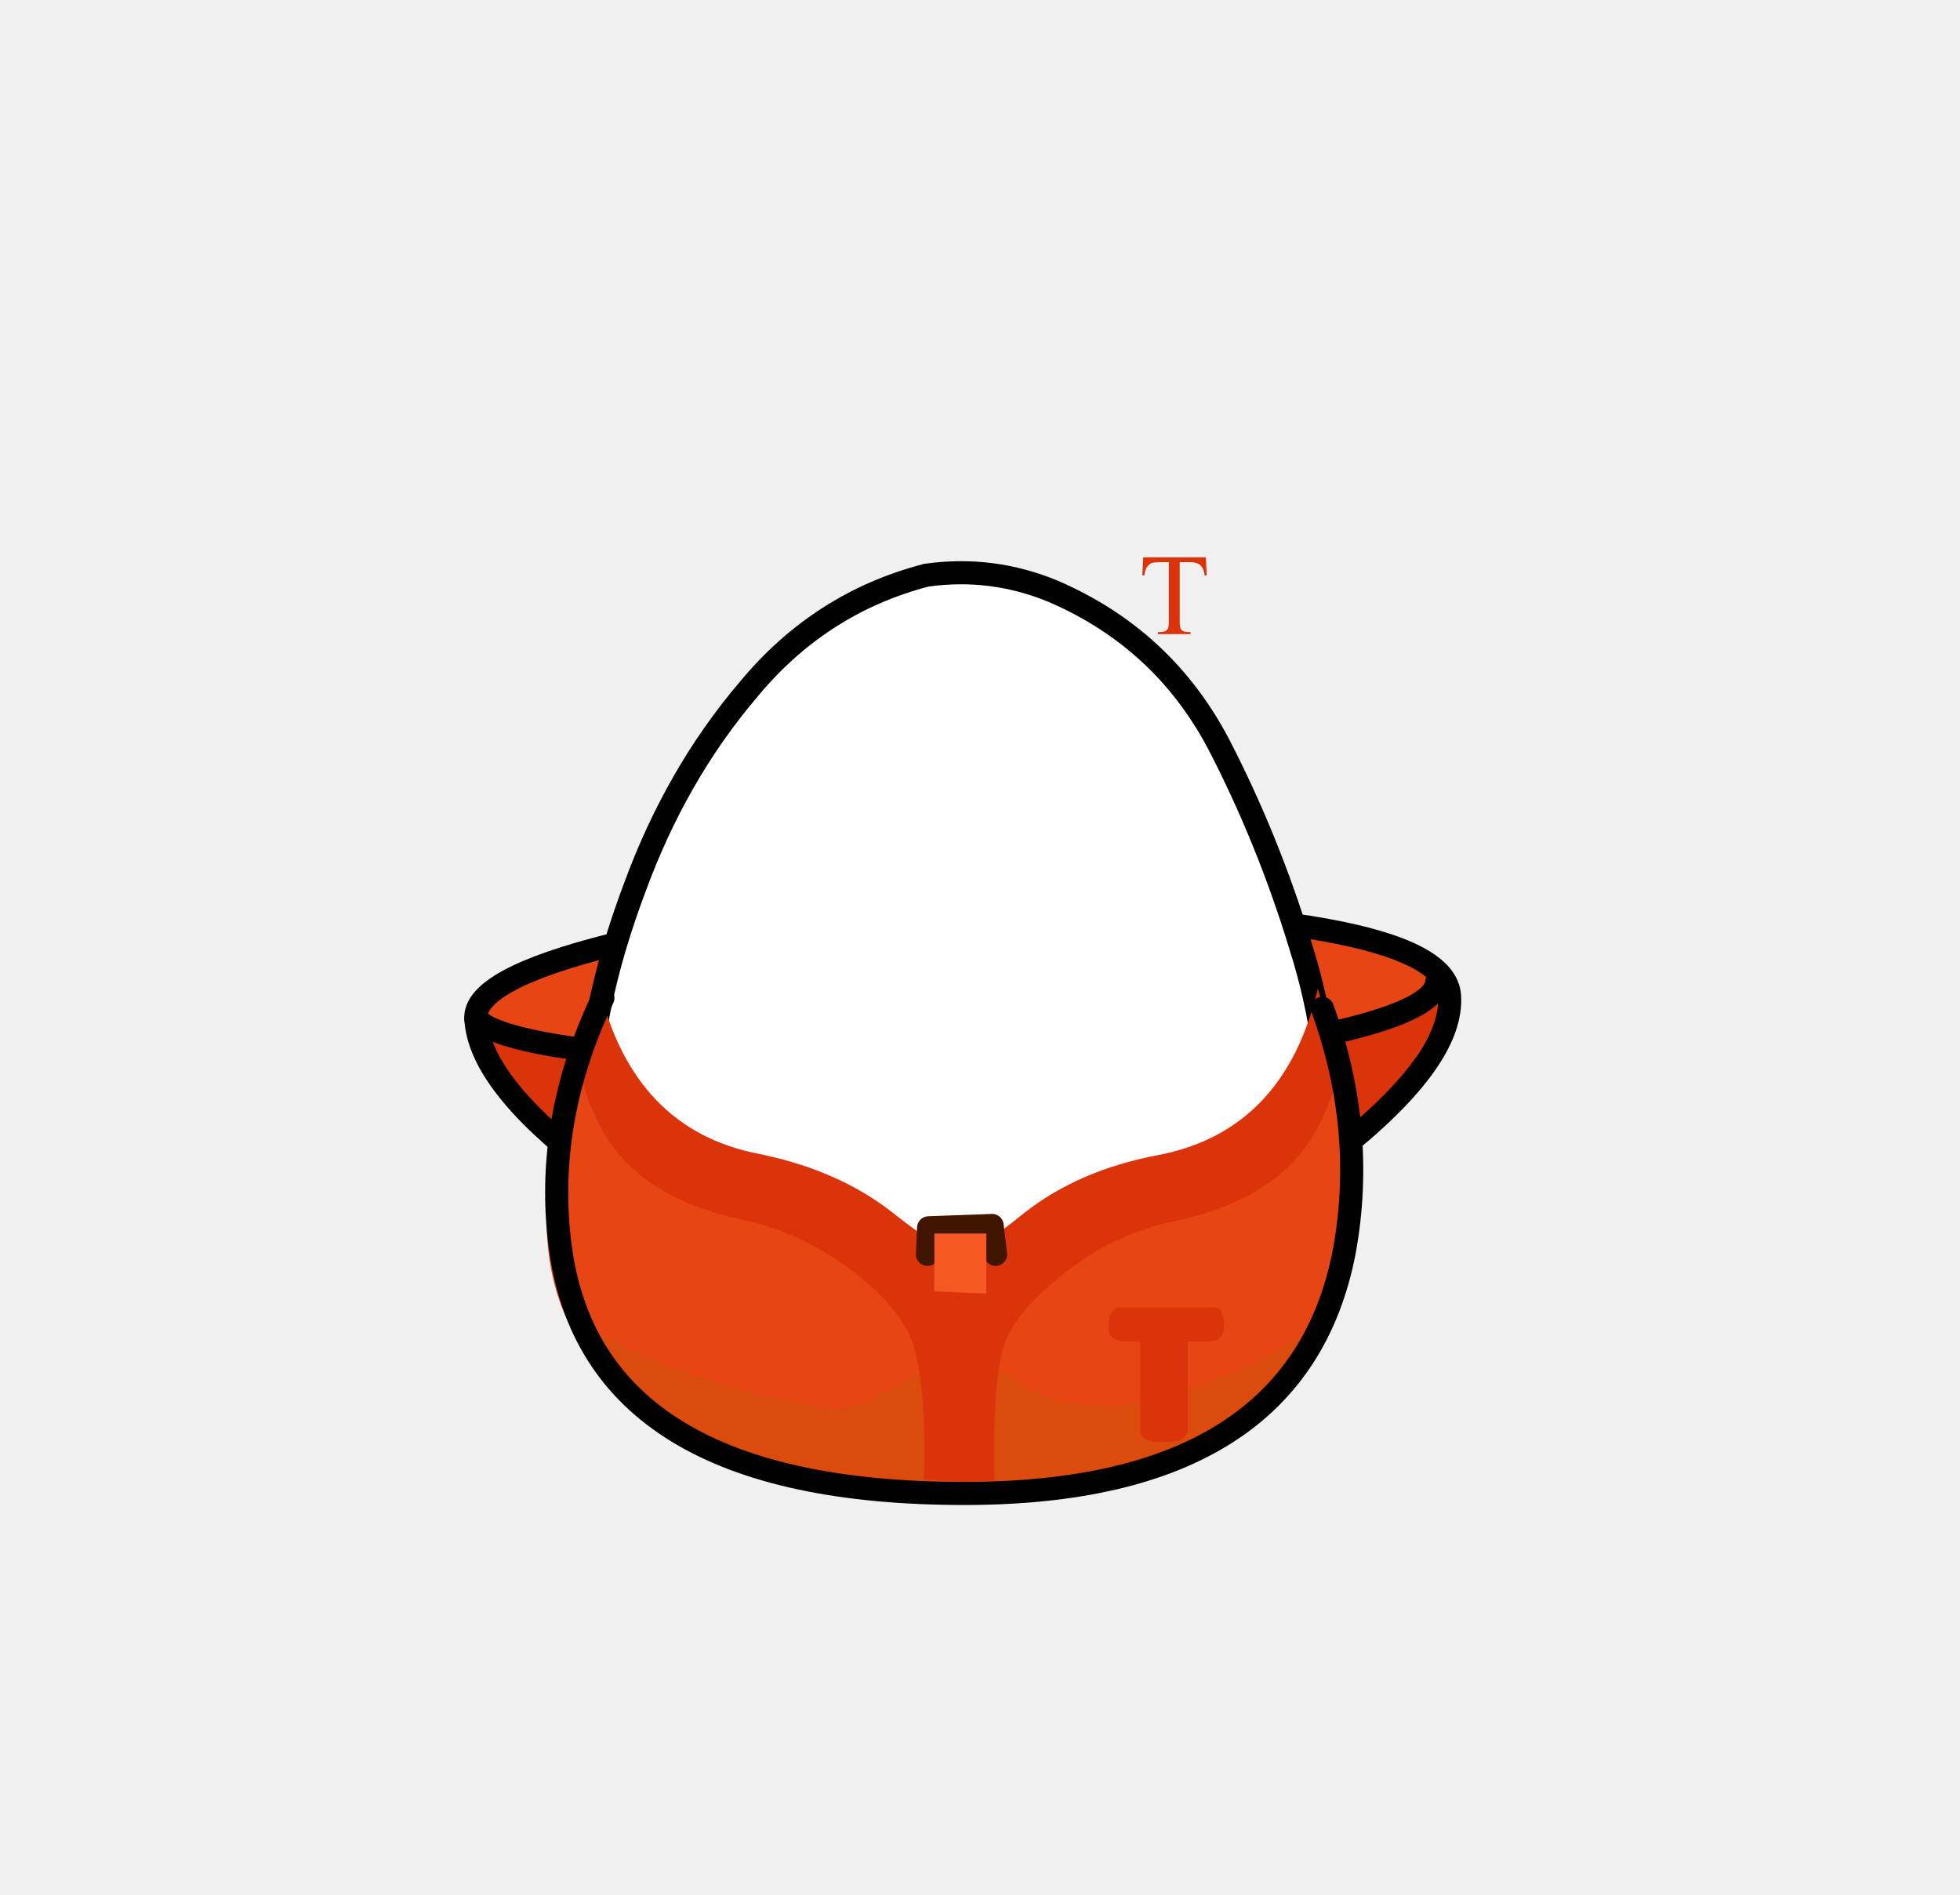
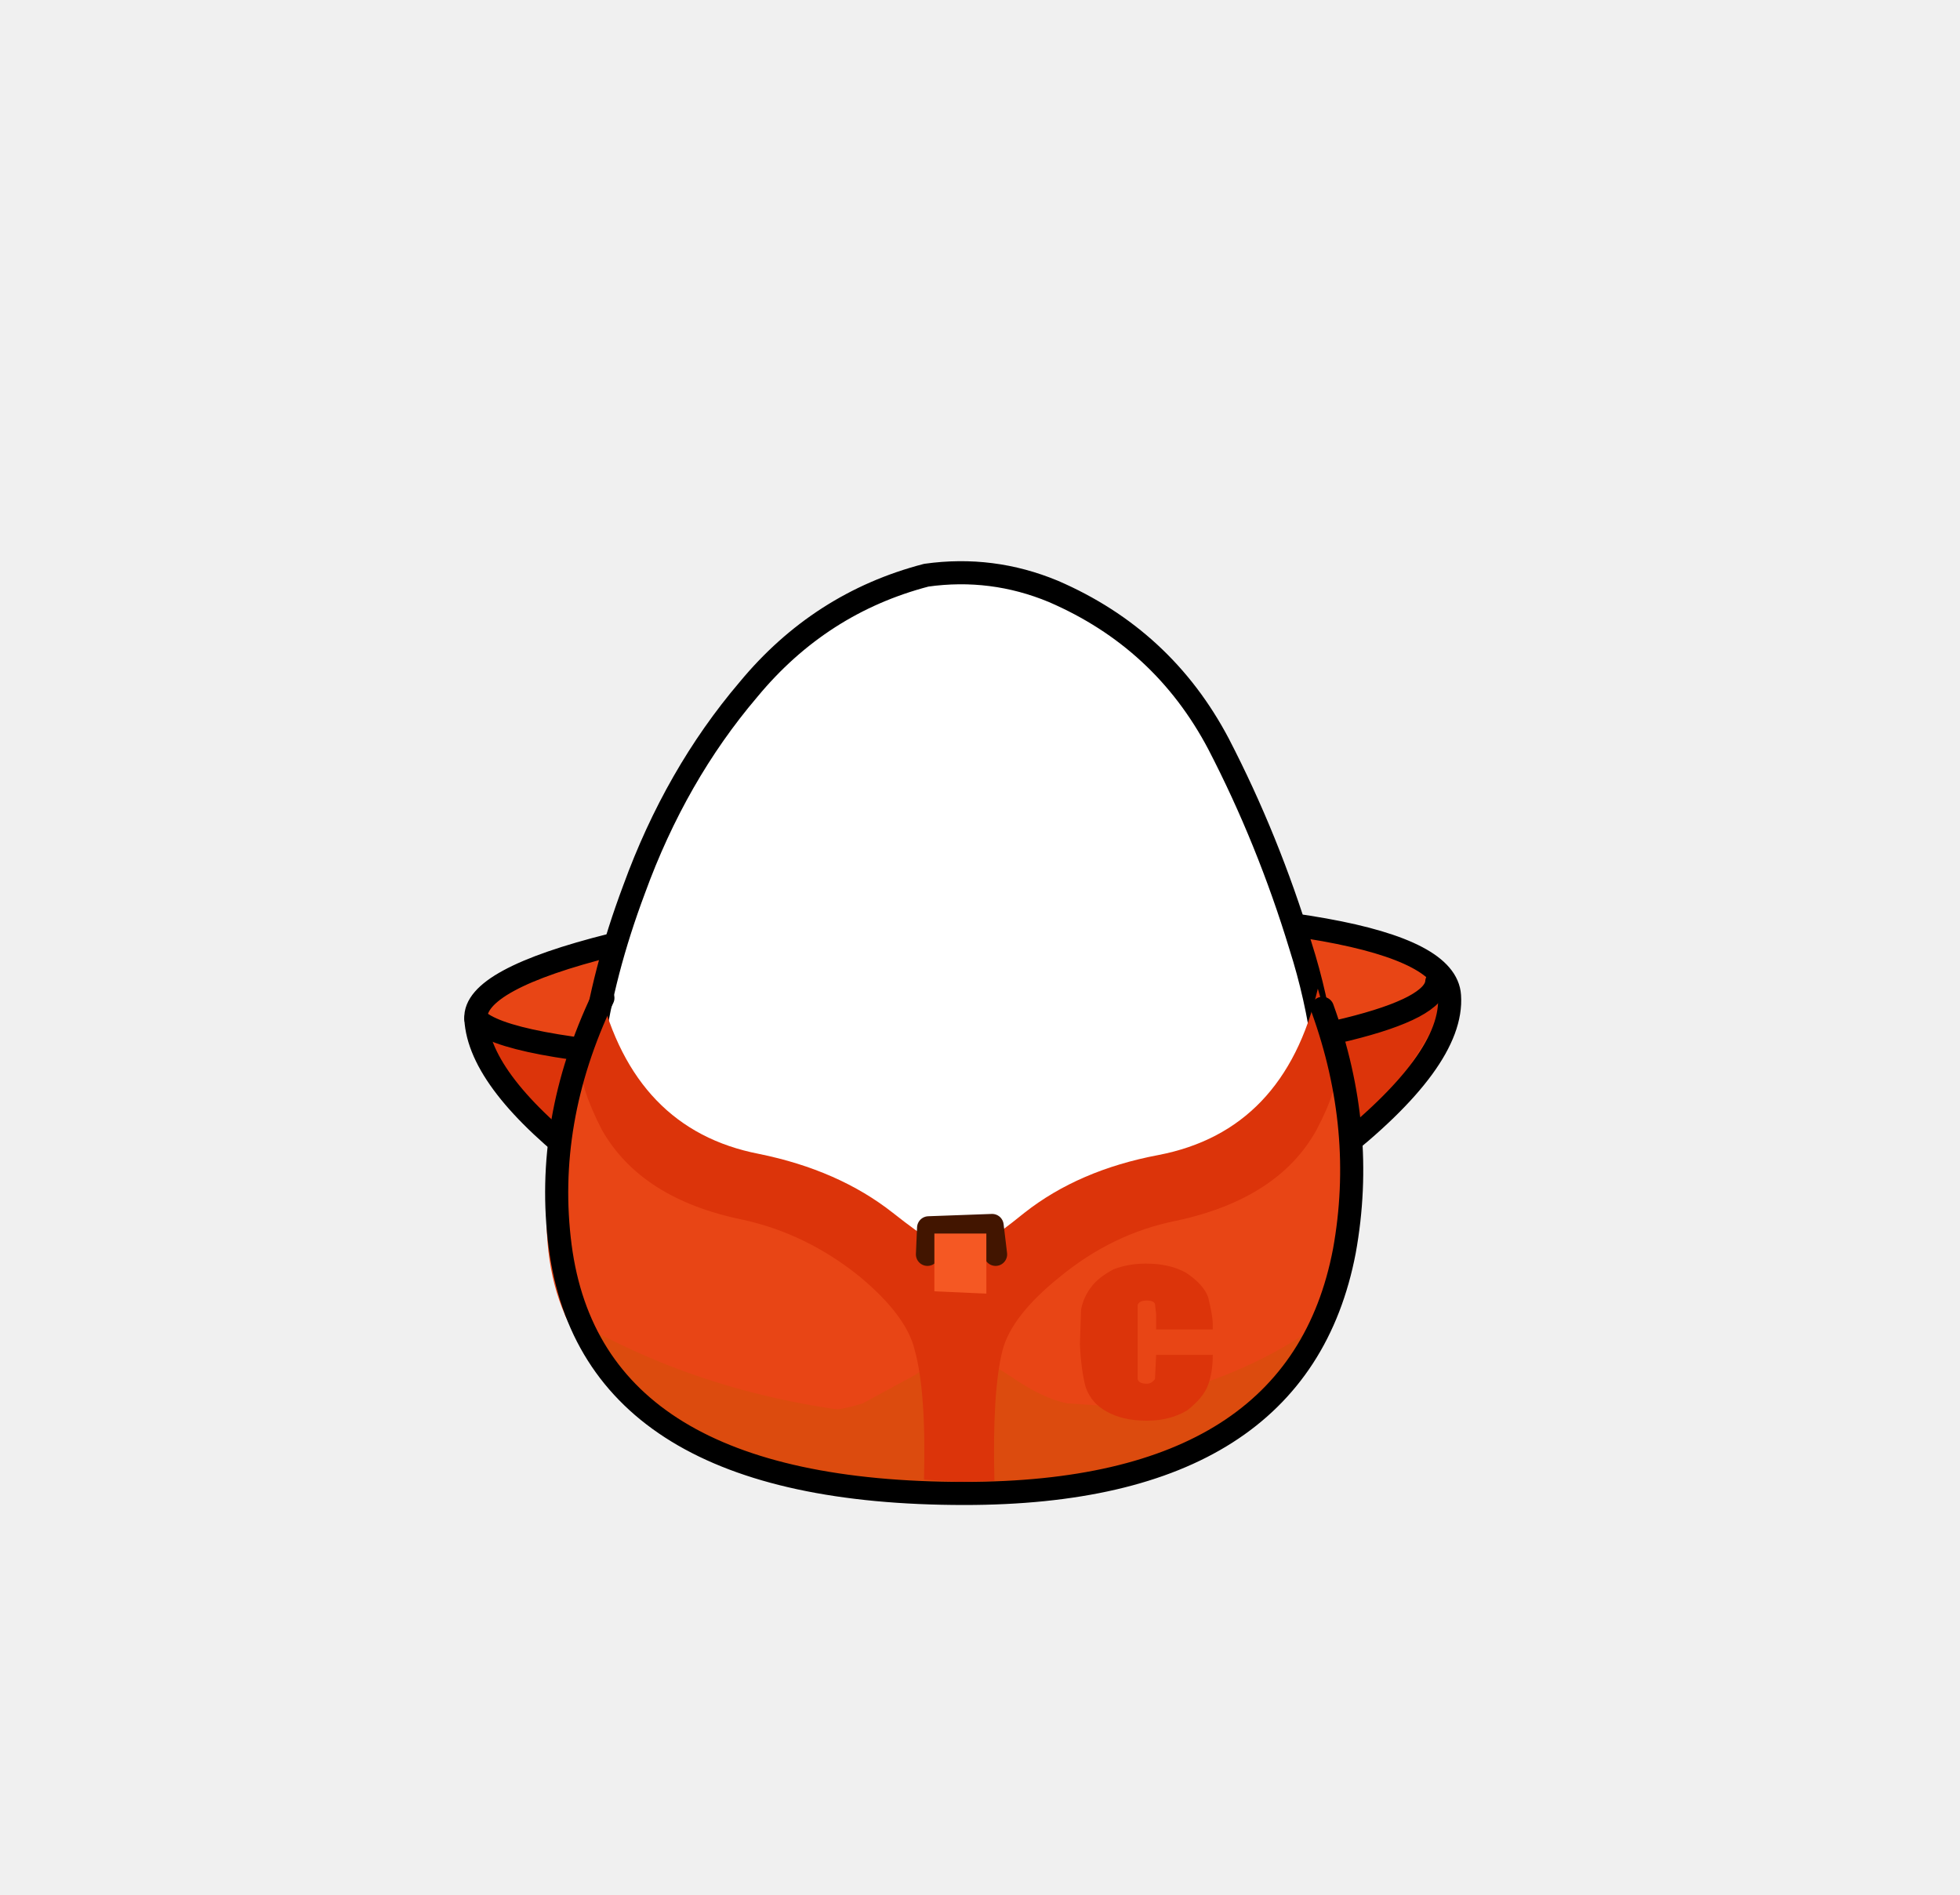
- <svg xmlns="http://www.w3.org/2000/svg" xmlns:xlink="http://www.w3.org/1999/xlink" height="82" width="84.85">
-   <g transform="translate(37.4 42.25)">
-     <use height="15.95" transform="translate(-16.8 -2.95)" width="42.15" xlink:href="#a" />
-     <use height="11.2" transform="translate(-16.3 .25)" width="41.5" xlink:href="#b" />
-     <use height="16.95" transform="translate(-17.3 -3.45)" width="43.15" xlink:href="#c" />
-     <use height="4.9" transform="translate(-17.3 -.25)" width="42.6" xlink:href="#d" />
-     <use height="38" transform="translate(-11.95 -17.45)" width="32.05" xlink:href="#e" />
-     <use height="21.6" transform="translate(-12.25 -17.95)" width="32.65" xlink:href="#f" />
-     <use height="21.85" transform="translate(-13.75 .55)" width="34.75" xlink:href="#g" />
-     <use height="7.75" transform="translate(-12.95 14.65)" width="32.95" xlink:href="#h" />
-     <use height="21.35" transform="translate(-12.3 .55)" width="32.85" xlink:href="#i" />
-     <use height="22.45" transform="translate(-13.8 .45)" width="35.4" xlink:href="#j" />
-     <use height="41.8" transform="translate(10.3 -20.6)" width="11" xlink:href="#k" />
-     <use height="2.25" transform="translate(2.25 10.3)" width="3.95" xlink:href="#l" />
-     <use height="2.6" transform="translate(3.05 11.15)" width="2.25" xlink:href="#m" />
+ <svg xmlns="http://www.w3.org/2000/svg" xmlns:xlink="http://www.w3.org/1999/xlink" height="82" width="84.85" version="1.1" id="svg84879">
+   <g transform="translate(37.4,42.25)" id="g84834">
+     <use height="15.95" transform="translate(-16.8,-2.95)" width="42.15" xlink:href="#a" id="use84808" x="0" y="0" />
+     <use height="11.2" transform="translate(-16.3,0.25)" width="41.5" xlink:href="#b" id="use84810" x="0" y="0" />
+     <use height="16.95" transform="translate(-17.3,-3.45)" width="43.15" xlink:href="#c" id="use84812" x="0" y="0" />
+     <use height="4.9" transform="translate(-17.3,-0.25)" width="42.6" xlink:href="#d" id="use84814" x="0" y="0" />
+     <use height="38" transform="translate(-11.95,-17.45)" width="32.05" xlink:href="#e" id="use84816" x="0" y="0" />
+     <use height="21.6" transform="translate(-12.25,-17.95)" width="32.65" xlink:href="#f" id="use84818" x="0" y="0" />
+     <use height="21.85" transform="translate(-13.75,0.55)" width="34.75" xlink:href="#g" id="use84820" x="0" y="0" />
+     <use height="7.75" transform="translate(-12.95,14.65)" width="32.95" xlink:href="#h" id="use84822" x="0" y="0" />
+     <use height="21.35" transform="translate(-12.3,0.55)" width="32.85" xlink:href="#i" id="use84824" x="0" y="0" />
+     <use height="22.45" transform="translate(-13.8,0.45)" width="35.4" xlink:href="#j" id="use84826" x="0" y="0" />
+     <g id="use59249" transform="translate(9.35,12.45)">
+       <path fill="#000000" d="M 5.75,2.85 V 2.6 Q 5.75,2.25 5.55,1.45 5.35,0.9 4.6,0.4 3.9,0 2.85,0 2.1,0 1.45,0.25 0.8,0.6 0.5,1 0.15,1.45 0.05,2 L 0,3.5 q 0.05,1.1 0.25,1.85 0.25,0.7 0.9,1.05 0.7,0.4 1.75,0.4 1,0 1.75,-0.45 Q 5.35,5.8 5.55,5.25 5.75,4.7 5.75,4 V 3.95 H 3.3 L 3.25,5 Q 3.1,5.2 2.9,5.2 2.55,5.2 2.5,5 V 1.8 Q 2.55,1.6 2.9,1.6 3.2,1.6 3.25,1.75 L 3.3,2.2 v 0.65 h 2.45" id="path86039" style="fill:#dc340a;fill-opacity:1" />
+     </g>
+     <use height="2.25" transform="translate(2.25,10.3)" width="3.95" xlink:href="#l" id="use84830" x="0" y="0" />
+     <use height="2.6" transform="translate(3.05,11.15)" width="2.25" xlink:href="#m" id="use84832" x="0" y="0" />
  </g>
-   <defs>
+   <defs id="defs84877">
    <use height="15.95" width="42.15" xlink:href="#n" id="a" />
    <use height="11.2" width="41.5" xlink:href="#o" id="b" />
    <use height="16.95" width="43.15" xlink:href="#p" id="c" />
    <use height="4.9" width="42.6" xlink:href="#q" id="d" />
    <use height="38" width="32.05" xlink:href="#r" id="e" />
    <use height="21.6" width="32.65" xlink:href="#s" id="f" />
    <use height="21.85" width="34.75" xlink:href="#t" id="g" />
    <use height="7.75" width="32.95" xlink:href="#u" id="h" />
    <use height="21.35" width="32.85" xlink:href="#v" id="i" />
    <use height="22.45" width="35.4" xlink:href="#w" id="j" />
    <use fill="#dc340a" height="6.3" transform="translate(.3 5.8) scale(.0049)" width="6.1" xlink:href="#x" id="B" />
    <use fill="#dc340a" height="9.65" transform="translate(.4 8.55) scale(.0078)" width="11" xlink:href="#y" id="C" />
    <use height="2.25" width="3.95" xlink:href="#z" id="l" />
    <use height="2.6" width="2.25" xlink:href="#A" id="m" />
    <path d="M20.95 0q20.95 0 21.2 3.8.2 2.8-5.05 6.9-6.65 5.25-16.25 5.25-9.55 0-15.9-4.75Q.15 7.55 0 4.8q-.1-1.7 5.9-3.2Q12.35 0 20.95 0" fill="#e84515" fill-rule="evenodd" id="n" />
    <path d="M38.5 5.65q-3.5 4.65-15.8 5.4-12.35.75-17.35-2.65Q.35 5 0 2.1l2.95.9 2.95.35 13.8.5 15.65-1.5 2.7-.75L41.4 0q.6.95-2.9 5.65" fill="#dc340a" fill-rule="evenodd" id="o" />
    <path d="M20.95 0q20.95 0 21.2 3.8.2 2.8-5.05 6.9-6.65 5.25-16.25 5.25-9.55 0-15.9-4.75Q.15 7.55 0 4.8q-.1-1.7 5.9-3.2Q12.35 0 20.95 0Z" fill="none" stroke="#000" stroke-linecap="round" stroke-linejoin="round" transform="translate(.5 .5)" id="p" />
    <path d="M0 1.6q1.2 1.25 9.2 1.75 12.95.8 17.15.4Q41.45 2.25 41.6 0" fill="none" stroke="#000" stroke-linecap="round" stroke-linejoin="round" transform="translate(.5 .5)" id="q" />
    <path d="M27.35 7.4q2.15 4.15 3.55 8.75 1.45 4.7 1.15 9.5-.35 4.95-4.2 8.1-3.8 3.2-8.75 4.05l-2.6.2q-3.6 0-7.05-1.15-4.65-1.6-7.1-5.5Q-.2 27.4.05 23q.2-4.4 2-9.3Q3.85 8.75 7 5.05 10.1 1.3 14.7.1l1.8-.1q1.9.05 3.7.8 4.75 2.05 7.15 6.6" fill="#fff" fill-rule="evenodd" transform="translate(-.05)" id="r" />
    <path d="M31.9 20.6q-.3-2.25-1-4.45-1.4-4.6-3.55-8.75-2.4-4.55-7.15-6.6-2.65-1.1-5.5-.7Q10.1 1.3 7 5.05q-3.15 3.7-4.95 8.65Q.7 17.3.25 20.6" fill="none" stroke="#000" stroke-linecap="round" stroke-linejoin="round" transform="translate(.25 .5)" id="s" />
    <path d="M26.1 7.5q7.45-1.85 7.35-7.1 3.1 11.3-1.15 16.55-3.95 4.9-14.2 4.9-6.2 0-11.05-2.25Q2.3 17.45.8 14.1-1.35 9.15 2.35 0 2 1.55 3.4 4.3 4.75 7 9.05 7.8q4.25.75 7 3.55l2.4 2.75 2.4-3.85q1.3-1.15 5.4-2.75h-.15" fill="#e84515" fill-rule="evenodd" id="t" />
    <path d="M2 0Q-.55 5.35.15 10.75q1.4 10.7 17.5 10.7 14.45 0 16.45-10.5.95-5.25-.95-10.5" fill="none" stroke="#000" stroke-linecap="round" stroke-linejoin="round" transform="translate(.5 .5)" id="w" />
    <path d="M592.5-678H39l-8 159h19q3.5-46 22-73t44.5-36.5q20-7 67.5-7h81.5v518q0 57-11 73-18 26-61 26h-24V0H457v-18.5h-23.5q-39.5 0-58.5-21-13.5-15.5-13.5-78v-518H457q42 0 68 14 25.5 13.5 41 42.5 9.5 18 15 60h19l-7.5-159" fill-rule="evenodd" id="x" />
    <path d="M.5-705q-10 14.5-12 30-1.5 16-2.5 24.5-1 9-1 15 0 49 24.5 67.5 25 19 82 19l70 2v498.5Q161.5-32 174-19q13 12.5 33 19 20 6 31.5 8 12 2 28 2 87.5 0 111-9.5 23.5-10 35.5-24 12.5-13.5 12.5-28V-549h129q31.5 0 52-22.5T627-635q1-4 1-12.5 0-12-1-17.5-1-5-10.5-38.5-10-34-46.5-34H41.5q-7 0-19 8.5-12 9-22 24" fill-rule="evenodd" id="y" />
    <path d="M0 1.25.05.1 2.8 0l.15 1.25" fill="none" stroke="#421500" stroke-linecap="round" stroke-linejoin="round" transform="translate(.5 .5)" id="z" />
    <path d="M2.25 0v2.6L0 2.5V0h2.25" fill="#f55823" fill-rule="evenodd" id="A" />
    <g id="u" fill="#dc4b0e" fill-rule="evenodd">
-       <path d="M0 0q7.5 4.5 17.4 4.5 9.85 0 15.55-4.3-.6 1.7-1.45 2.65-3.95 4.9-14.2 4.9-6.2 0-11.05-2.25Q1.5 3.35 0 0" />
-       <path d="M25.5 4.1Q19.9 6 16 6q-3.85 0-7.35-2.25l.25.15q2 .6 4-.05l2.3-1.25q1.15-.85 1.95-.85.75 0 2.1.9 1.45 1 2.5 1.2l3.75.25" />
+       <path d="M0 0q7.5 4.5 17.4 4.5 9.85 0 15.55-4.3-.6 1.7-1.45 2.65-3.95 4.9-14.2 4.9-6.2 0-11.05-2.25Q1.5 3.35 0 0" id="path84862" />
+       <path d="M25.5 4.1Q19.9 6 16 6q-3.85 0-7.35-2.25l.25.15q2 .6 4-.05l2.3-1.25q1.15-.85 1.95-.85.75 0 2.1.9 1.45 1 2.5 1.2l3.75.25" id="path84864" />
    </g>
    <g id="v" fill="#dc340a" fill-rule="evenodd">
-       <path d="M13.55 9.7q2.15 1.7 2.75 1.7h.15v9.95l-1.55-.1q.1-3.8-.4-5.6-.35-1.5-2.4-3.2Q9.8 10.6 7.05 10q-4.4-.9-6.1-3.9Q0 4.25 0 3.1L.85 0q1.5 6.1 6.9 7.15 3.45.7 5.8 2.55" />
-       <path d="m31.95 0 .9 3.1q0 1.2-.95 3-1.65 3-6.1 3.95-2.75.55-5.05 2.45-2.05 1.65-2.45 3.15-.45 1.8-.35 5.65l-1.55.05V11.4l.15.05q.6-.05 2.7-1.75 2.35-1.85 5.8-2.5 5.45-1.05 6.9-7.2" />
+       <path d="M13.55 9.7q2.15 1.7 2.75 1.7h.15v9.95l-1.55-.1q.1-3.8-.4-5.6-.35-1.5-2.4-3.2Q9.8 10.6 7.05 10q-4.4-.9-6.1-3.9Q0 4.25 0 3.1L.85 0q1.5 6.1 6.9 7.15 3.45.7 5.8 2.55" id="path84867" />
+       <path d="m31.95 0 .9 3.1q0 1.2-.95 3-1.65 3-6.1 3.95-2.75.55-5.05 2.45-2.05 1.65-2.45 3.15-.45 1.8-.35 5.65l-1.55.05V11.4l.15.05q.6-.05 2.7-1.75 2.35-1.85 5.8-2.5 5.45-1.05 6.9-7.2" id="path84869" />
    </g>
    <g id="k" transform="translate(-.95 33.05)">
-       <use height="6.3" transform="translate(2.25 -33.05)" width="6.1" xlink:href="#B" />
-       <use height="9.65" transform="translate(.95 -.9)" width="11" xlink:href="#C" />
+       <use height="6.3" transform="translate(2.25 -33.05)" width="6.1" xlink:href="#B" id="use84872" />
+       <use height="9.65" transform="translate(.95 -.9)" width="11" xlink:href="#C" id="use84874" />
    </g>
+     <filter id="filter376" filterUnits="objectBoundingBox" width="1" height="1" x="0" y="0">
+       <feColorMatrix type="matrix" in="SourceGraphic" values="0 0 0 0 1 0 0 0 0 0.576 0 0 0 0 0 0 0 0 1 0" result="colorTrans" id="feColorMatrix52291" />
+     </filter>
+     <filter id="filter377" filterUnits="objectBoundingBox" width="1" height="1" x="0" y="0">
+       <feColorMatrix type="matrix" in="SourceGraphic" values="0 0 0 0 0.259 0 0 0 0 0.082 0 0 0 0 0 0 0 0 1 0" result="colorTrans" id="feColorMatrix52294" />
+     </filter>
+     <filter id="filter378" filterUnits="objectBoundingBox" width="1.024" height="1.258" x="-0.012" y="-0.129">
+       <feColorMatrix type="matrix" in="SourceGraphic" values="0 0 0 0 0.259 0 0 0 0 0.082 0 0 0 0 0 0 0 0 1 0" result="colorTrans" id="feColorMatrix52297" />
+     </filter>
+     <filter id="filter379" filterUnits="objectBoundingBox" width="1" height="1" x="0" y="0">
+       <feColorMatrix type="matrix" in="SourceGraphic" values="0 0 0 0 1 0 0 0 0 1 0 0 0 0 1 0 0 0 1 0" result="colorTrans" id="feColorMatrix52300" />
+     </filter>
+     <filter id="filter380" filterUnits="objectBoundingBox" width="1" height="1" x="0" y="0">
+       <feColorMatrix type="matrix" in="SourceGraphic" values="0 0 0 0 1 0 0 0 0 0.576 0 0 0 0 0 0 0 0 1 0" result="colorTrans" id="feColorMatrix52303" />
+     </filter>
+     <filter id="filter381" filterUnits="objectBoundingBox" width="1" height="1" x="0" y="0">
+       <feColorMatrix type="matrix" in="SourceGraphic" values="0 0 0 0 0.776 0 0 0 0 0.447 0 0 0 0 0 0 0 0 1 0" result="colorTrans" id="feColorMatrix52306" />
+     </filter>
+     <filter id="filter382" filterUnits="objectBoundingBox" width="1" height="1" x="0" y="0">
+       <feColorMatrix type="matrix" in="SourceGraphic" values="0 0 0 0 0.259 0 0 0 0 0.082 0 0 0 0 0 0 0 0 1 0" result="colorTrans" id="feColorMatrix52309" />
+     </filter>
+     <filter id="filter383" filterUnits="objectBoundingBox" width="1" height="1" x="0" y="0">
+       <feColorMatrix type="matrix" in="SourceGraphic" values="0 0 0 0 0.369 0 0 0 0 0.122 0 0 0 0 0 0 0 0 1 0" result="colorTrans" id="feColorMatrix52312" />
+     </filter>
+     <filter id="filter384" filterUnits="objectBoundingBox" width="1.339" height="1.8" x="-0.169" y="-0.4">
+       <feColorMatrix type="matrix" in="SourceGraphic" values="0 0 0 0 0.259 0 0 0 0 0.082 0 0 0 0 0 0 0 0 1 0" result="colorTrans" id="feColorMatrix52315" />
+     </filter>
+     <filter id="filter385" filterUnits="objectBoundingBox" width="1" height="1" x="0" y="0">
+       <feColorMatrix type="matrix" in="SourceGraphic" values="0 0 0 0 1 0 0 0 0 0.576 0 0 0 0 0 0 0 0 1 0" result="colorTrans" id="feColorMatrix52318" />
+     </filter>
  </defs>
</svg>
